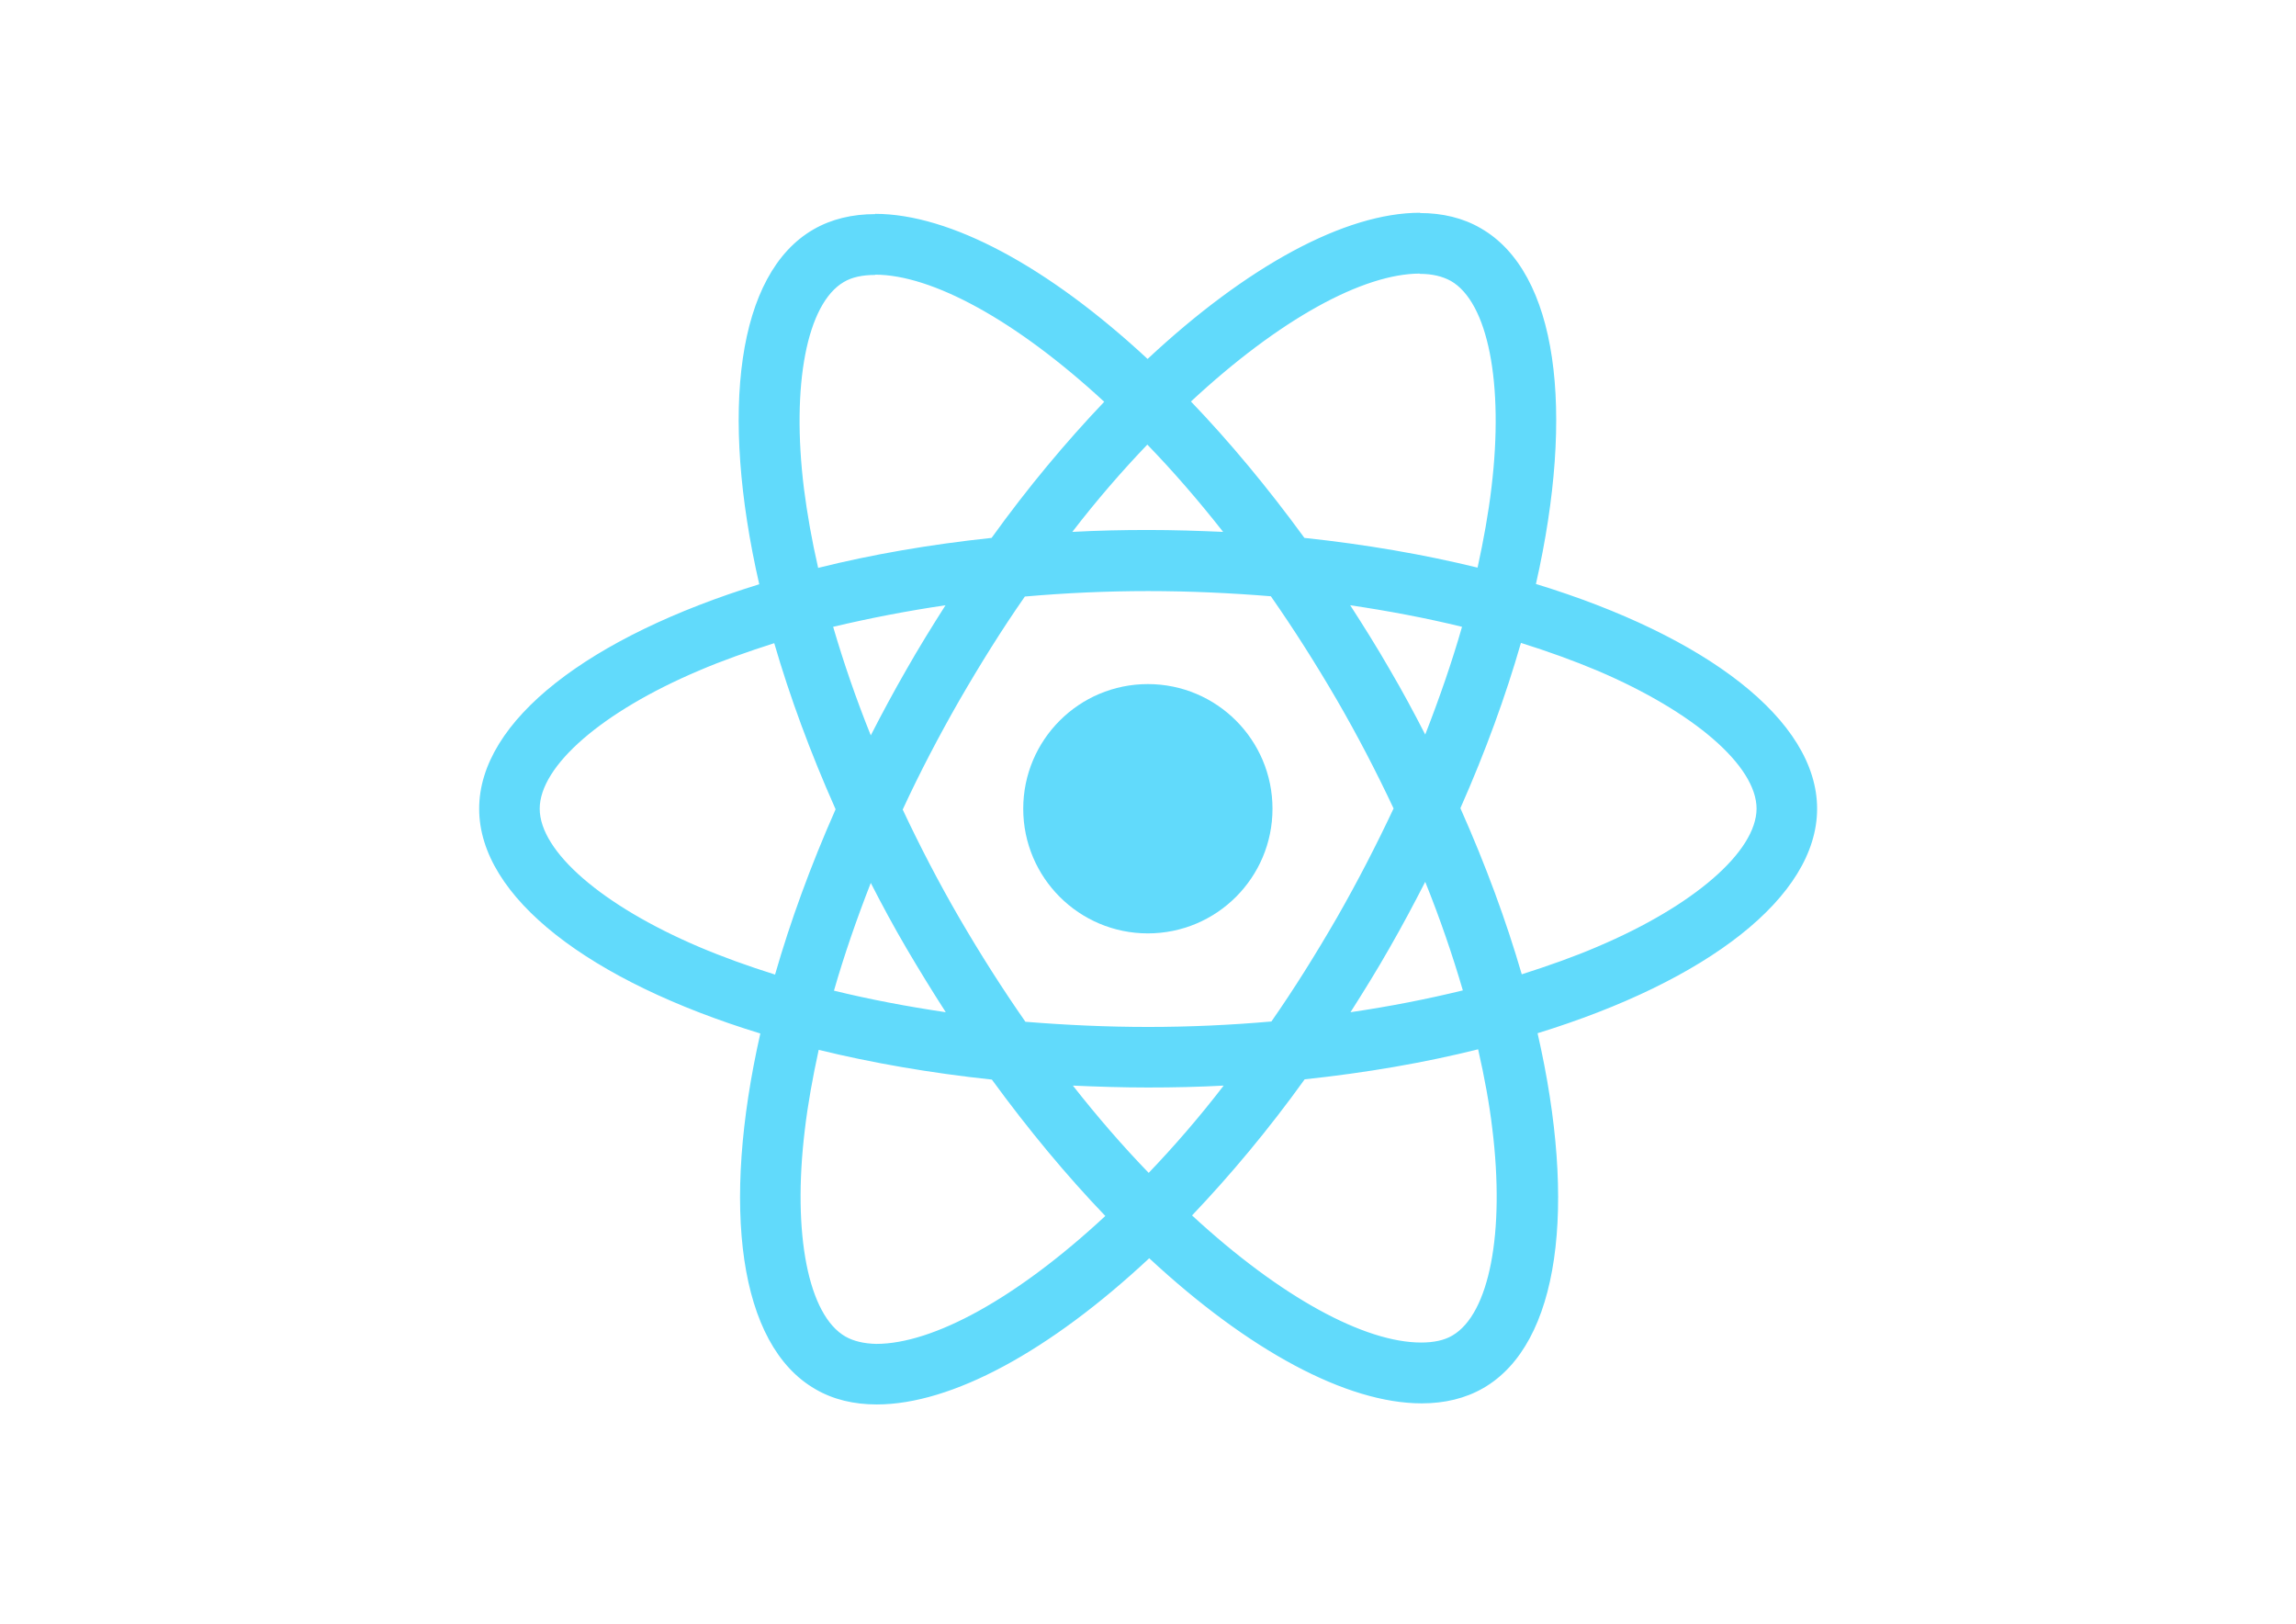
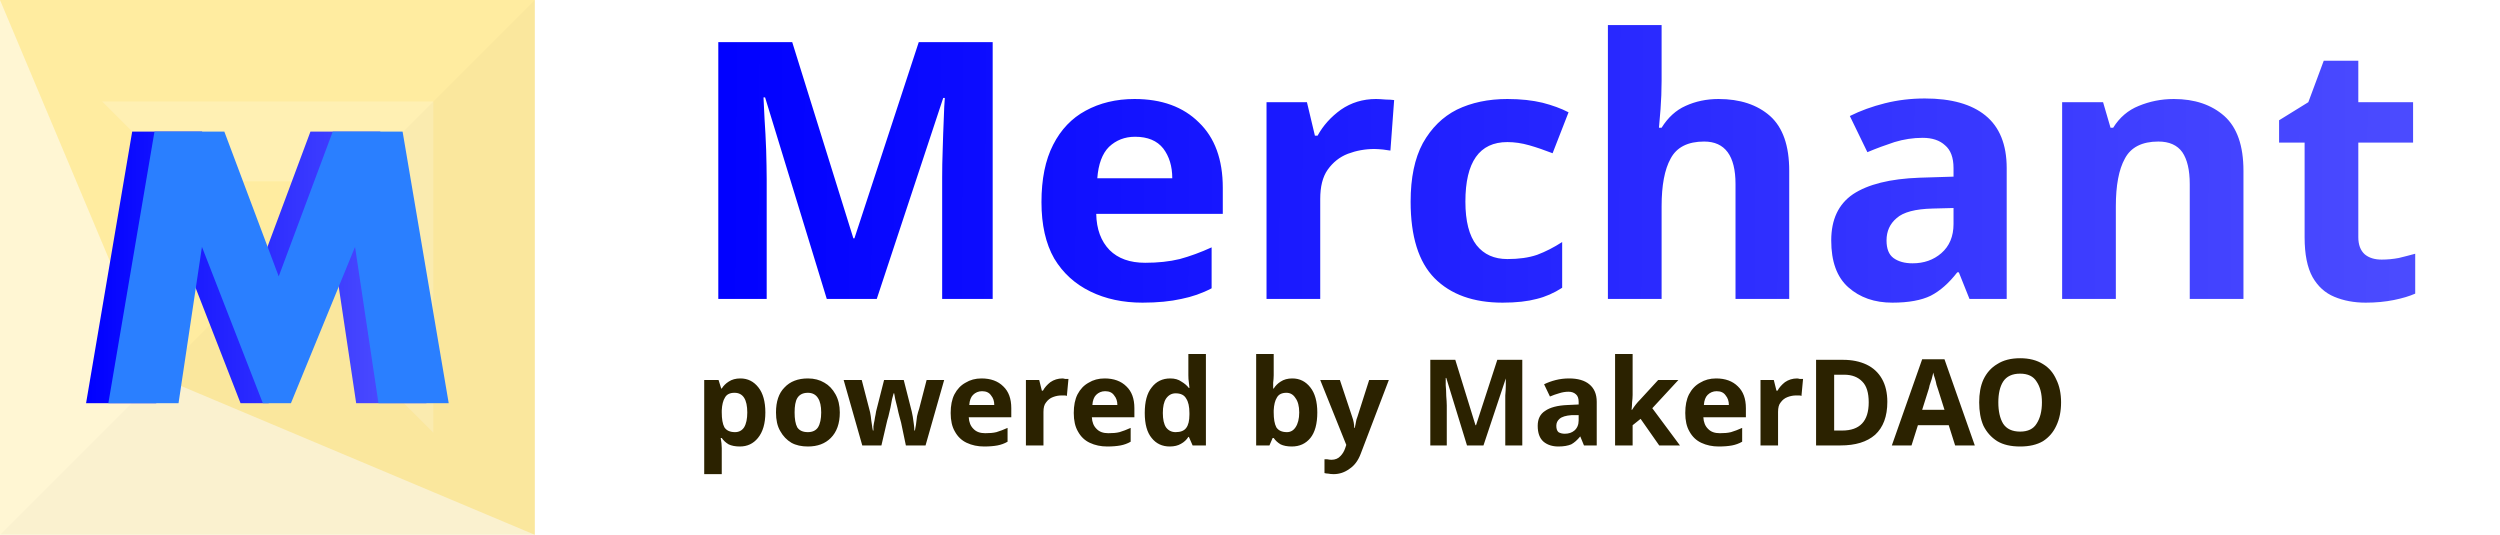
- <svg xmlns="http://www.w3.org/2000/svg" viewBox="0 0 841.9 595.3">
-   <g fill="#61DAFB">
-     <path d="M666.3 296.5c0-32.5-40.7-63.3-103.1-82.4 14.4-63.6 8-114.2-20.2-130.4-6.5-3.8-14.1-5.6-22.4-5.6v22.3c4.6 0 8.3.9 11.4 2.6 13.6 7.8 19.5 37.5 14.9 75.7-1.1 9.4-2.9 19.3-5.1 29.4-19.6-4.8-41-8.5-63.5-10.9-13.5-18.5-27.5-35.3-41.6-50 32.6-30.3 63.2-46.9 84-46.9V78c-27.5 0-63.5 19.6-99.9 53.6-36.4-33.8-72.4-53.2-99.9-53.2v22.3c20.7 0 51.4 16.5 84 46.6-14 14.7-28 31.4-41.3 49.9-22.6 2.4-44 6.1-63.6 11-2.3-10-4-19.7-5.2-29-4.7-38.2 1.1-67.9 14.6-75.8 3-1.8 6.9-2.6 11.5-2.6V78.5c-8.4 0-16 1.8-22.6 5.6-28.1 16.2-34.4 66.7-19.9 130.1-62.2 19.2-102.7 49.9-102.7 82.3 0 32.5 40.7 63.3 103.1 82.4-14.4 63.6-8 114.2 20.2 130.4 6.5 3.8 14.1 5.6 22.5 5.6 27.5 0 63.5-19.6 99.9-53.6 36.4 33.8 72.4 53.2 99.9 53.2 8.4 0 16-1.8 22.6-5.6 28.1-16.2 34.4-66.7 19.9-130.1 62-19.1 102.5-49.9 102.5-82.3zm-130.2-66.7c-3.7 12.9-8.3 26.2-13.5 39.5-4.1-8-8.4-16-13.1-24-4.6-8-9.5-15.8-14.4-23.4 14.2 2.1 27.9 4.7 41 7.9zm-45.8 106.5c-7.8 13.5-15.8 26.3-24.1 38.2-14.9 1.3-30 2-45.2 2-15.1 0-30.2-.7-45-1.9-8.3-11.9-16.4-24.6-24.2-38-7.6-13.1-14.5-26.4-20.8-39.8 6.2-13.4 13.2-26.8 20.7-39.9 7.8-13.5 15.8-26.3 24.1-38.2 14.9-1.3 30-2 45.2-2 15.1 0 30.2.7 45 1.9 8.3 11.9 16.4 24.6 24.2 38 7.6 13.1 14.5 26.4 20.8 39.8-6.3 13.4-13.2 26.8-20.7 39.9zm32.3-13c5.4 13.4 10 26.8 13.8 39.8-13.1 3.2-26.9 5.9-41.2 8 4.9-7.7 9.8-15.6 14.4-23.7 4.6-8 8.9-16.1 13-24.1zM421.2 430c-9.3-9.6-18.6-20.3-27.8-32 9 .4 18.2.7 27.5.7 9.4 0 18.7-.2 27.8-.7-9 11.7-18.3 22.4-27.5 32zm-74.4-58.9c-14.2-2.1-27.9-4.7-41-7.9 3.7-12.9 8.3-26.2 13.5-39.5 4.1 8 8.4 16 13.1 24 4.7 8 9.5 15.8 14.4 23.4zM420.7 163c9.3 9.6 18.6 20.3 27.8 32-9-.4-18.2-.7-27.5-.7-9.4 0-18.7.2-27.8.7 9-11.7 18.3-22.4 27.5-32zm-74 58.9c-4.9 7.7-9.8 15.6-14.4 23.7-4.6 8-8.9 16-13 24-5.4-13.4-10-26.8-13.8-39.8 13.1-3.1 26.9-5.8 41.2-7.9zm-90.5 125.2c-35.4-15.1-58.3-34.9-58.3-50.6 0-15.7 22.9-35.6 58.3-50.6 8.6-3.7 18-7 27.7-10.1 5.7 19.6 13.2 40 22.5 60.9-9.2 20.8-16.6 41.1-22.2 60.6-9.9-3.1-19.3-6.5-28-10.2zM310 490c-13.6-7.8-19.5-37.5-14.9-75.7 1.1-9.4 2.9-19.3 5.1-29.4 19.6 4.8 41 8.5 63.5 10.9 13.5 18.5 27.5 35.3 41.6 50-32.6 30.3-63.2 46.9-84 46.9-4.5-.1-8.3-1-11.3-2.7zm237.2-76.2c4.7 38.2-1.1 67.9-14.6 75.8-3 1.8-6.9 2.6-11.5 2.6-20.7 0-51.4-16.5-84-46.6 14-14.7 28-31.4 41.3-49.9 22.6-2.4 44-6.1 63.6-11 2.3 10.1 4.1 19.8 5.2 29.1zm38.5-66.7c-8.6 3.7-18 7-27.7 10.1-5.7-19.6-13.2-40-22.5-60.9 9.2-20.8 16.6-41.1 22.2-60.6 9.9 3.1 19.3 6.5 28.1 10.2 35.4 15.1 58.3 34.9 58.3 50.6-.1 15.7-23 35.6-58.4 50.6zM320.8 78.4z" />
-     <circle cx="420.9" cy="296.5" r="45.7" />
-     <path d="M520.5 78.1z" />
+ <svg xmlns="http://www.w3.org/2000/svg" xmlns:xlink="http://www.w3.org/1999/xlink" width="73.462mm" height="15.715mm" viewBox="0 0 73.462 15.715" version="1.1" id="svg8">
+   <defs id="defs2">
+     <linearGradient id="linearGradient991">
+       <stop style="stop-color:#0000ff;stop-opacity:1;" offset="0" id="stop987" />
+       <stop style="stop-color:#5555ff;stop-opacity:1" offset="1" id="stop989" />
+     </linearGradient>
+     <linearGradient xlink:href="#linearGradient991" id="linearGradient1075" gradientUnits="userSpaceOnUse" gradientTransform="translate(46.90461,-2.147403)" x1="47.345" y1="63.673" x2="103.932" y2="64.047" />
+     <linearGradient xlink:href="#linearGradient991" id="linearGradient1081" gradientUnits="userSpaceOnUse" gradientTransform="translate(47.16214,2.155637)" x1="47.345" y1="63.673" x2="103.932" y2="64.047" />
+     <linearGradient xlink:href="#linearGradient991" id="linearGradient1086" gradientUnits="userSpaceOnUse" gradientTransform="translate(29.13119,0.9160716)" x1="47.345" y1="63.673" x2="57.347" y2="63.673" />
+   </defs>
+   <g id="layer1" transform="translate(-73.61939,-56.73137)">
+     <text xml:space="preserve" style="font-style:normal;font-variant:normal;font-weight:normal;font-stretch:normal;font-size:10.583px;line-height:1.25;font-family:futura;-inkscape-font-specification:futura;letter-spacing:0px;word-spacing:0px;fill:#000000;fill-opacity:1;stroke:none;stroke-width:0.265" x="101.215" y="61.268" id="text1069">
+       <tspan id="tspan1067" x="101.215" y="70.639" style="font-style:normal;font-variant:normal;font-weight:normal;font-stretch:normal;font-family:futura;-inkscape-font-specification:futura;stroke-width:0.265" />
+     </text>
+     <g id="g844">
+       <g id="g1065">
+         <rect style="opacity:0.345;fill:#ffe680;fill-opacity:1;stroke:none;stroke-width:0.5;stroke-linecap:round;stroke-linejoin:round;stroke-miterlimit:4;stroke-dasharray:none;stroke-opacity:0.96;paint-order:markers stroke fill" id="rect1046" width="15.715" height="15.715" x="73.619" y="56.731" />
+         <path style="opacity:0.345;fill:#ffd940;fill-opacity:1;stroke:none;stroke-width:0.265px;stroke-linecap:butt;stroke-linejoin:miter;stroke-opacity:1" d="M 89.335,56.731 V 72.447 L 78.273,67.793 73.619,56.731 Z" id="path1050" />
+         <path style="opacity:0.345;fill:#fff6d5;fill-opacity:1;stroke:none;stroke-width:0.288px;stroke-linecap:butt;stroke-linejoin:miter;stroke-opacity:1" d="m 84.008,67.104 v -5.046 H 78.963 L 76.618,59.713 h 9.735 v 9.735 z" id="path1056" />
+         <path style="opacity:0.345;fill:#000000;fill-opacity:0.056;stroke:none;stroke-width:0.265px;stroke-linecap:butt;stroke-linejoin:miter;stroke-opacity:1" d="M 73.619,72.447 89.335,56.731 V 72.447 H 73.619" id="path1052" />
+       </g>
+       <text xml:space="preserve" style="font-style:normal;font-weight:normal;font-size:10.583px;line-height:1.25;font-family:sans-serif;letter-spacing:0px;word-spacing:0px;fill:url(#linearGradient1075);fill-opacity:1;stroke:none;stroke-width:0.265" x="93.774" y="65.516" id="text1073">
+         <tspan id="tspan1071" x="93.774" y="65.516" style="font-style:normal;font-variant:normal;font-weight:bold;font-stretch:normal;font-family:Futura;-inkscape-font-specification:'Futura Bold';fill:url(#linearGradient1075);fill-opacity:1;stroke-width:0.265">Merchant</tspan>
+       </text>
+       <text id="text1079" y="69.819" x="94.031" style="font-style:normal;font-weight:normal;font-size:10.583px;line-height:1.25;font-family:sans-serif;letter-spacing:0px;word-spacing:0px;fill:#2b2200;fill-opacity:1;stroke:none;stroke-width:0.265" xml:space="preserve">
+         <tspan style="font-style:normal;font-variant:normal;font-weight:bold;font-stretch:normal;font-size:3.528px;font-family:Futura;-inkscape-font-specification:'Futura Bold';fill:#2b2200;fill-opacity:1;stroke-width:0.265" y="69.819" x="94.031" id="tspan1077">powered by MakerDAO</tspan>
+       </text>
+       <g transform="translate(-0.3274086,-1.4631042e-6)" id="g1103">
+         <path id="path1083" style="font-style:normal;font-variant:normal;font-weight:bold;font-stretch:normal;font-size:medium;line-height:1.25;font-family:Futura;-inkscape-font-specification:'Futura Bold';letter-spacing:0px;word-spacing:0px;fill:url(#linearGradient1086);fill-opacity:1;stroke:none;stroke-width:0.265" d="m 76.476,68.579 1.355,-7.98 h 2.053 l 1.598,4.254 1.587,-4.254 h 2.053 l 1.355,7.98 h -2.064 l -0.688,-4.593 -1.884,4.593 h -0.826 l -1.789,-4.593 -0.688,4.593 z" />
+         <path d="m 77.131,68.579 1.355,-7.98 h 2.053 l 1.598,4.254 1.587,-4.254 h 2.053 l 1.355,7.98 h -2.064 l -0.688,-4.593 -1.884,4.593 h -0.826 l -1.789,-4.593 -0.688,4.593 z" style="font-style:normal;font-variant:normal;font-weight:bold;font-stretch:normal;font-size:medium;line-height:1.25;font-family:Futura;-inkscape-font-specification:'Futura Bold';letter-spacing:0px;word-spacing:0px;fill:#2a7fff;fill-opacity:1;stroke:none;stroke-width:0.265" id="path1091" />
+       </g>
+     </g>
  </g>
</svg>
